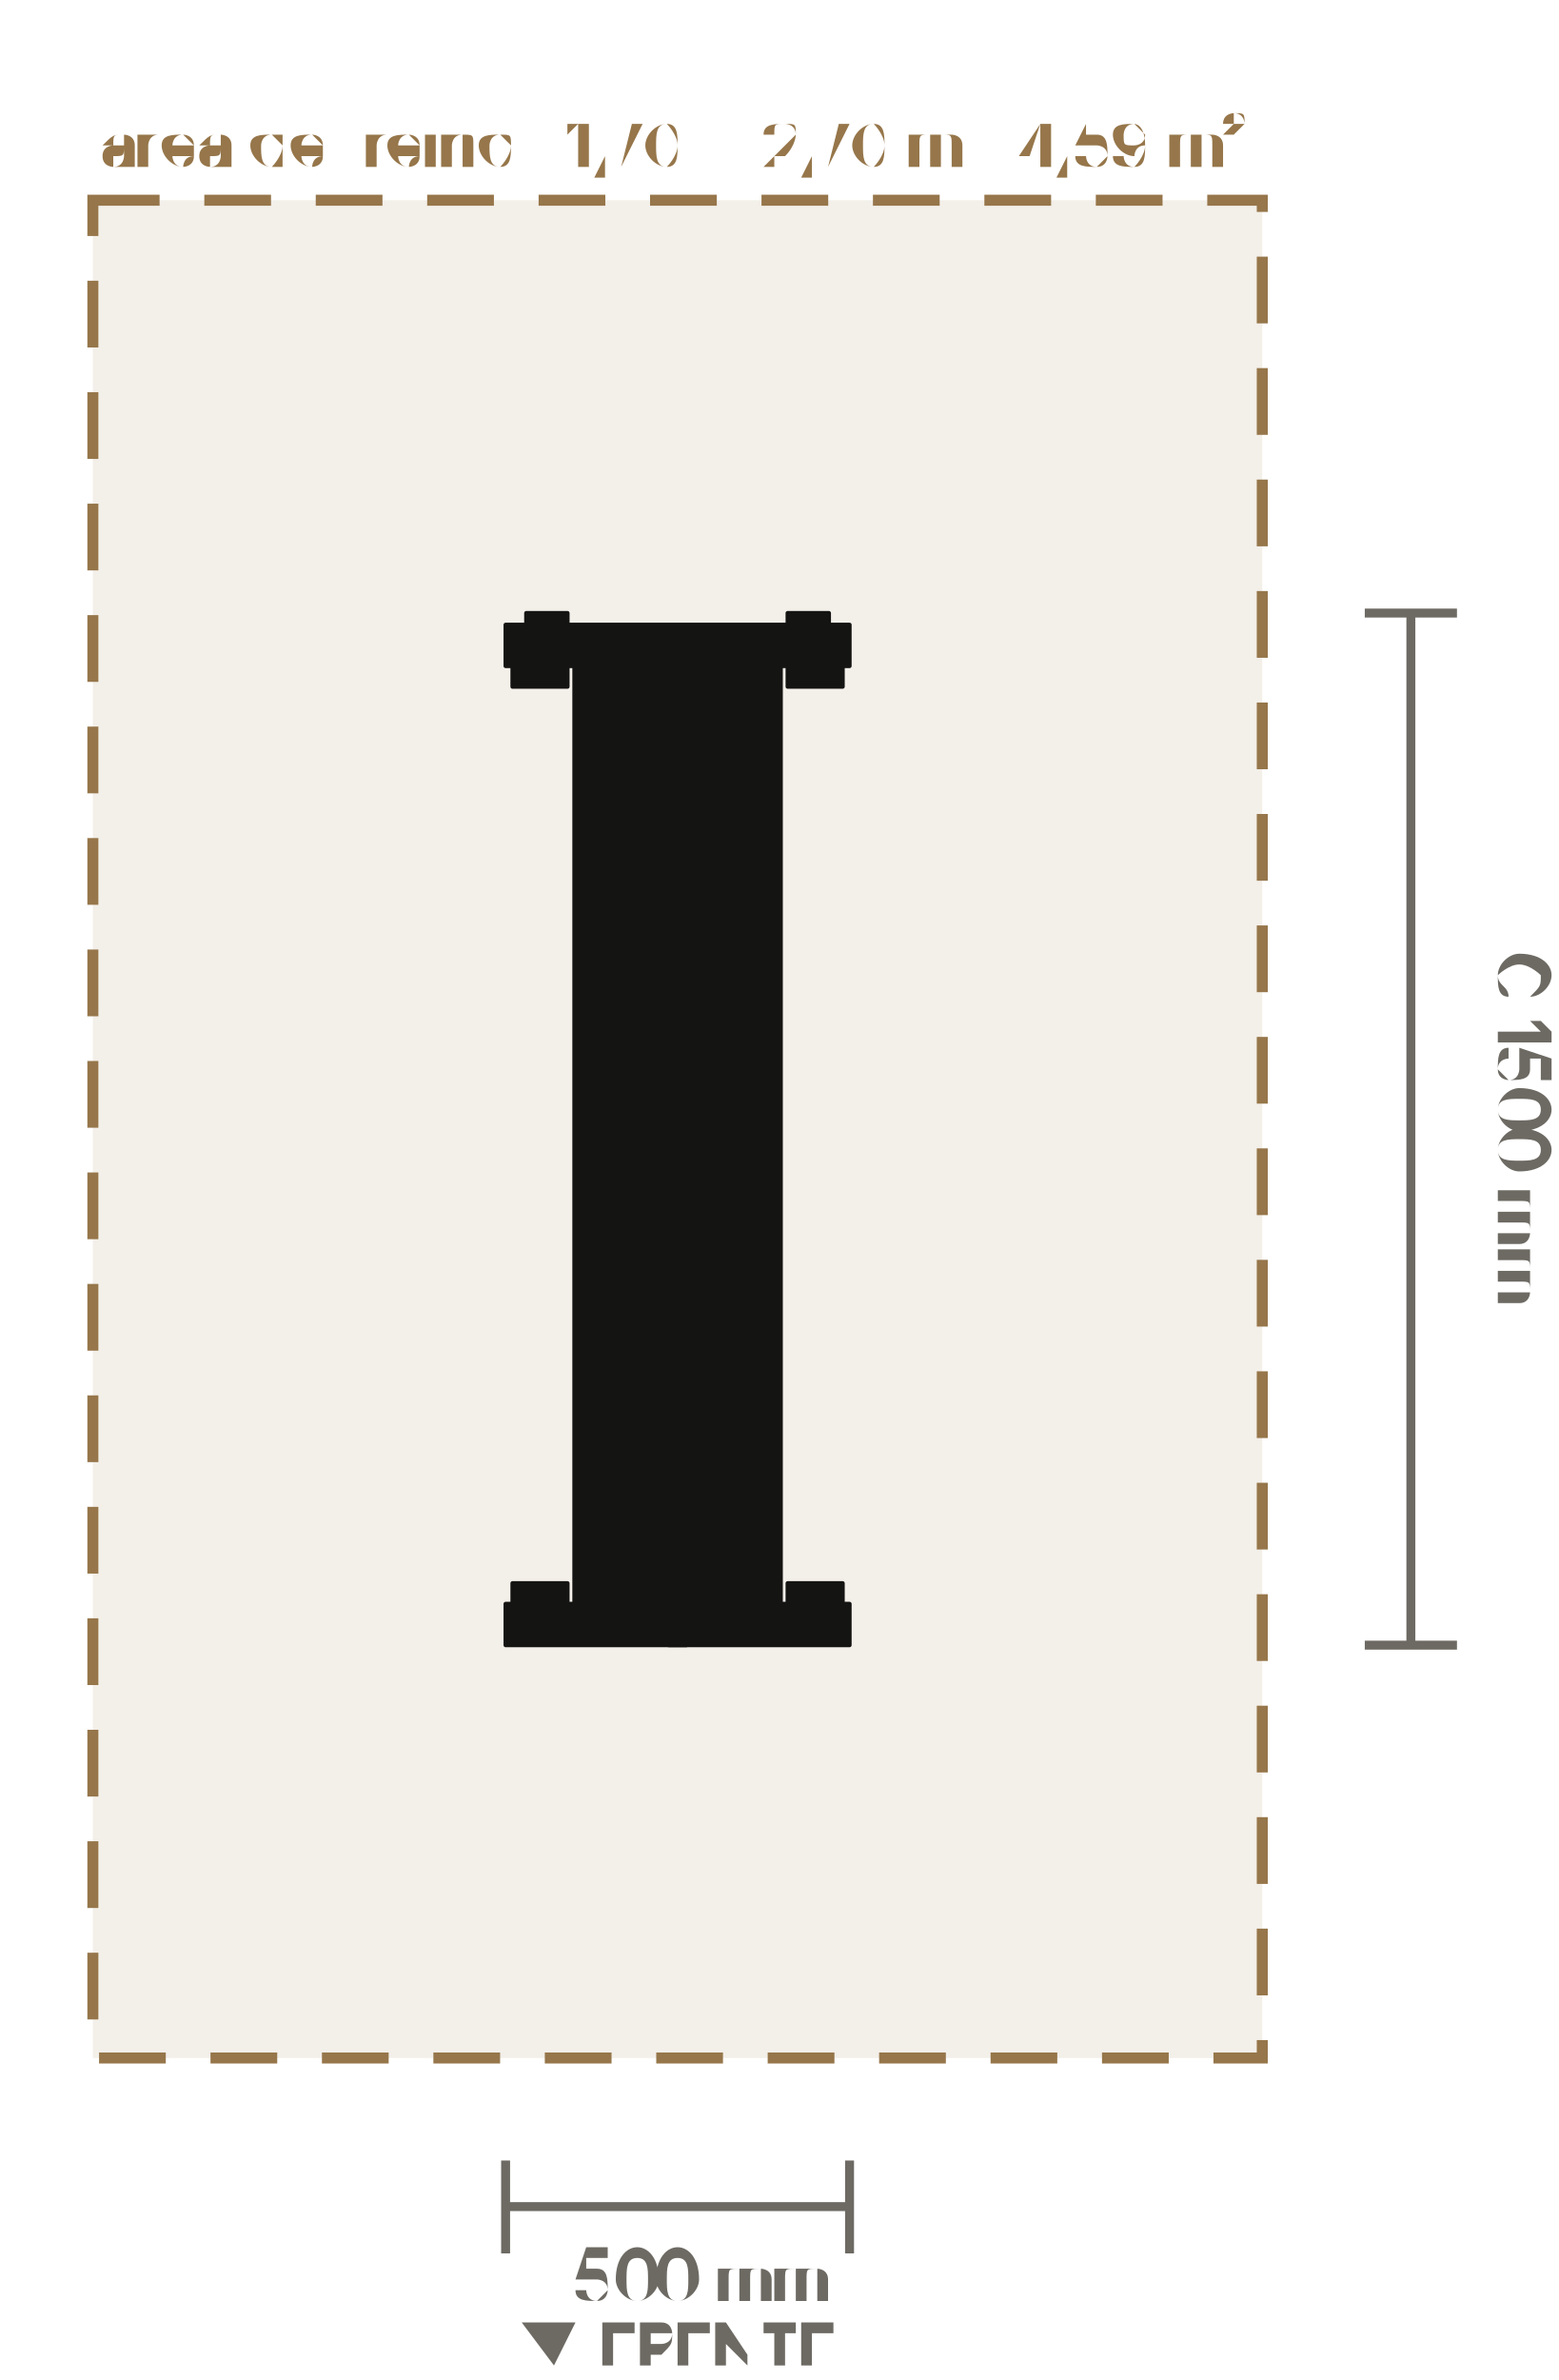
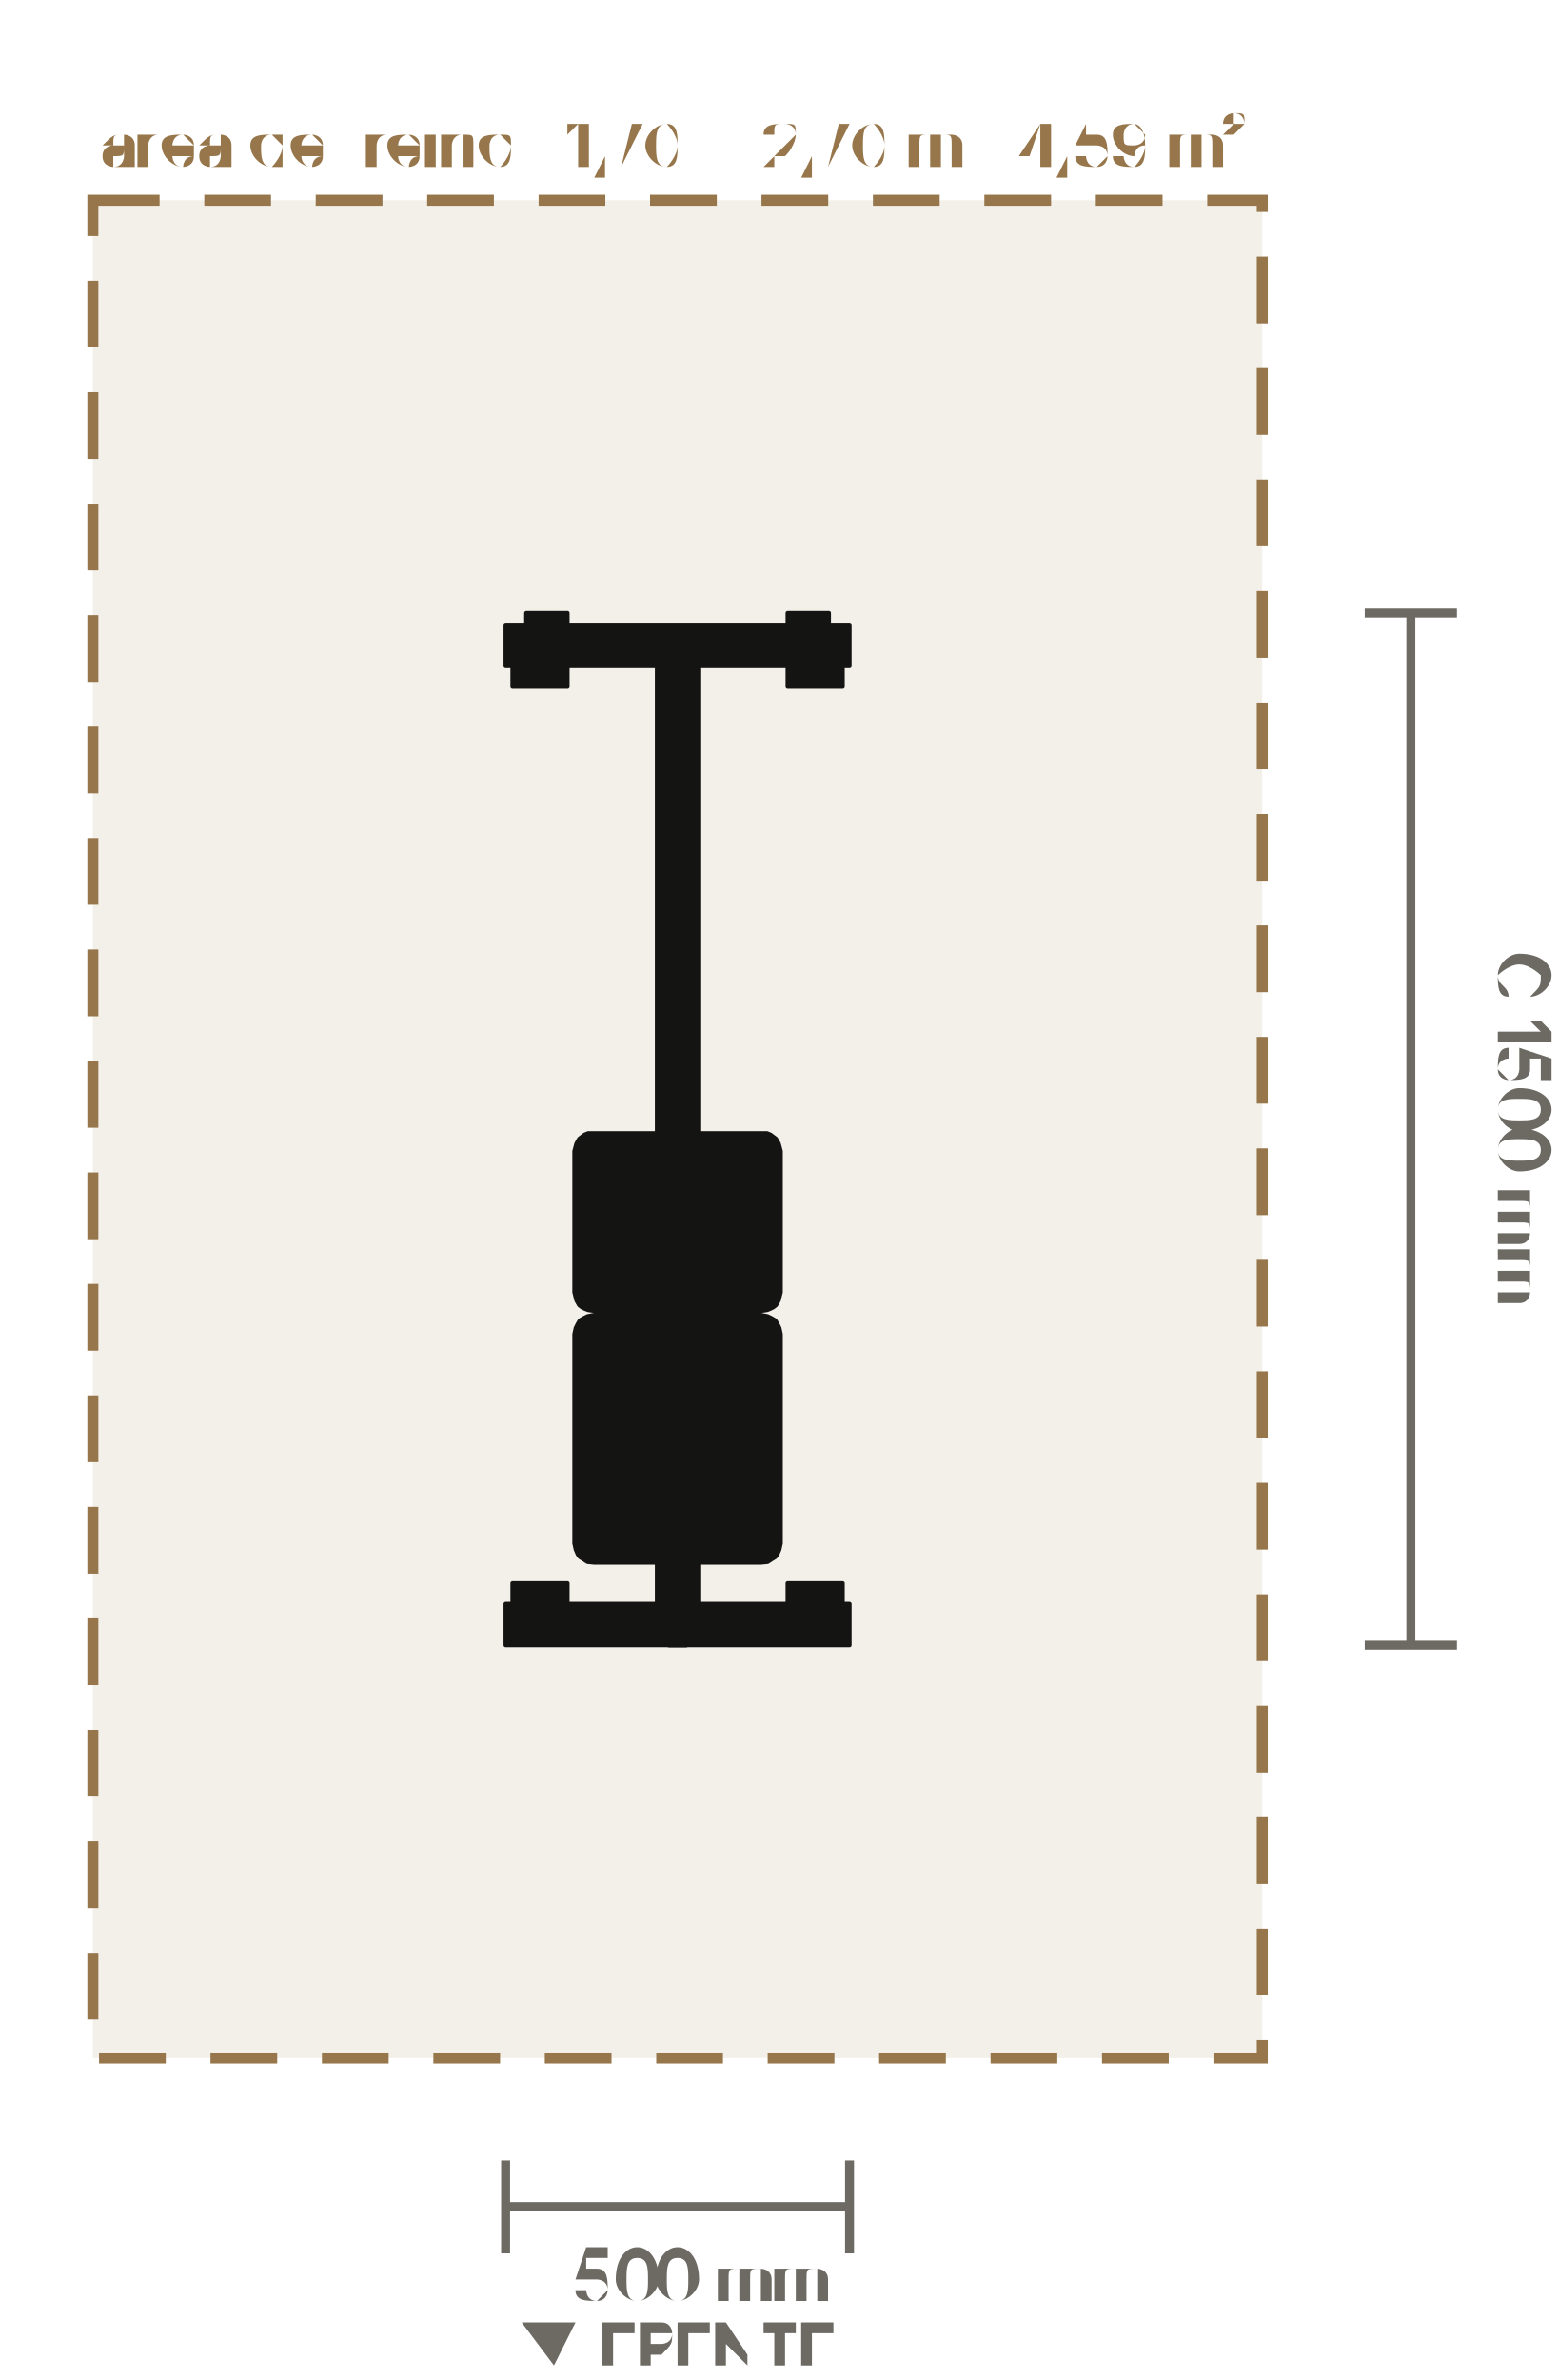
<svg xmlns="http://www.w3.org/2000/svg" viewBox="-0.985 -1.641 2.265 3.459" role="img" aria-label="Planta do Banco Regulável 3 em 1 (LD-WH012): 500 × 1500 mm, com 60 cm de área de treino em volta" data-equipment="LD-WH012" data-unit="m">
  <rect class="eq-zone" x="-0.85" y="-1.35" width="1.7" height="2.7" style="fill:#96764a;fill-opacity:.12;stroke:#96764a;stroke-width:0.016;stroke-dasharray:0.097 0.065" />
  <text class="eq-zone-label" x="0" y="-1.399" style="font-family:Barlow,Inter,Arial,sans-serif;font-size:0.092px;fill:#96764a;text-anchor:middle">área de treino · 1,70 × 2,70 m · 4,59 m²</text>
  <g class="eq-parts">
    <polygon class="eq-part" points="-0.03,-0.703 0.03,-0.703 0.03,0.72 -0.03,0.72" style="fill:#141413;stroke:#141413;stroke-width:0.006;stroke-linejoin:round" />
    <polygon class="eq-part" points="-0.25,-0.733 0.25,-0.733 0.25,-0.673 -0.25,-0.673" style="fill:#141413;stroke:#141413;stroke-width:0.006;stroke-linejoin:round" />
    <polygon class="eq-part" points="-0.25,0.69 0.25,0.69 0.25,0.75 -0.25,0.75" style="fill:#141413;stroke:#141413;stroke-width:0.006;stroke-linejoin:round" />
    <polygon class="eq-part" points="-0.24,-0.723 -0.16,-0.723 -0.16,-0.643 -0.24,-0.643" style="fill:#141413;stroke:#141413;stroke-width:0.006;stroke-linejoin:round" />
    <polygon class="eq-part" points="-0.24,0.66 -0.16,0.66 -0.16,0.74 -0.24,0.74" style="fill:#141413;stroke:#141413;stroke-width:0.006;stroke-linejoin:round" />
    <polygon class="eq-part" points="0.16,-0.723 0.24,-0.723 0.24,-0.643 0.16,-0.643" style="fill:#141413;stroke:#141413;stroke-width:0.006;stroke-linejoin:round" />
    <polygon class="eq-part" points="0.16,0.66 0.24,0.66 0.24,0.74 0.16,0.74" style="fill:#141413;stroke:#141413;stroke-width:0.006;stroke-linejoin:round" />
    <polygon class="eq-part" points="-0.22,-0.75 -0.16,-0.75 -0.16,-0.675 -0.22,-0.675" style="fill:#141413;stroke:#141413;stroke-width:0.006;stroke-linejoin:round" />
    <polygon class="eq-part" points="0.16,-0.75 0.22,-0.75 0.22,-0.675 0.16,-0.675" style="fill:#141413;stroke:#141413;stroke-width:0.006;stroke-linejoin:round" />
    <polygon class="eq-part" points="-0.08,0.712 0.08,0.712 0.08,0.748 -0.08,0.748" style="fill:#141413;stroke:#141413;stroke-width:0.006;stroke-linejoin:round" />
    <polygon class="eq-part" points="-0.02,0.71 -0.02,0.707 -0.019,0.705 -0.017,0.703 -0.015,0.701 -0.013,0.701 -0.01,0.7 0.01,0.7 0.013,0.701 0.015,0.701 0.017,0.703 0.019,0.705 0.02,0.707 0.02,0.71 0.02,0.741 0.02,0.743 0.019,0.745 0.017,0.747 0.015,0.749 0.013,0.75 0.01,0.75 -0.01,0.75 -0.013,0.75 -0.015,0.749 -0.017,0.747 -0.019,0.745 -0.02,0.743 -0.02,0.741" style="fill:#141413;stroke:#141413;stroke-width:0.006;stroke-linejoin:round" />
-     <polygon class="eq-part" points="-0.15,-0.684 -0.148,-0.693 -0.145,-0.7 -0.142,-0.704 -0.137,-0.708 -0.131,-0.711 -0.121,-0.713 0.121,-0.713 0.131,-0.711 0.137,-0.708 0.142,-0.704 0.145,-0.7 0.148,-0.693 0.15,-0.684 0.15,0.702 0.148,0.711 0.145,0.717 0.142,0.722 0.137,0.725 0.131,0.729 0.121,0.73 -0.121,0.73 -0.131,0.729 -0.137,0.725 -0.142,0.722 -0.145,0.717 -0.148,0.711 -0.15,0.702" style="fill:#141413;stroke:#141413;stroke-width:0.006;stroke-linejoin:round" />
-     <polygon class="eq-part" points="-0.03,-0.719 -0.028,-0.724 -0.024,-0.728 -0.018,-0.73 0.018,-0.73 0.024,-0.728 0.028,-0.724 0.03,-0.719 0.03,0.736 0.028,0.742 0.024,0.746 0.018,0.747 -0.018,0.747 -0.024,0.746 -0.028,0.742 -0.03,0.736" style="fill:#141413;stroke:#141413;stroke-width:0.006;stroke-linejoin:round" />
+     <polygon class="eq-part" points="-0.03,0.432 -0.03,0.429 -0.028,0.426 -0.026,0.424 -0.024,0.422 -0.021,0.42 -0.018,0.42 0.018,0.42 0.021,0.42 0.024,0.422 0.026,0.424 0.028,0.426 0.03,0.429 0.03,0.432 0.03,0.468 0.03,0.471 0.028,0.474 0.026,0.477 0.024,0.478 0.021,0.48 0.018,0.48 -0.018,0.48 -0.021,0.48 -0.024,0.478 -0.026,0.477 -0.028,0.474 -0.03,0.471 -0.03,0.468" style="fill:#141413;stroke:#141413;stroke-width:0.006;stroke-linejoin:round" />
+     <polygon class="eq-part" points="-0.15,0.298 -0.148,0.289 -0.145,0.283 -0.142,0.278 -0.137,0.275 -0.131,0.272 -0.121,0.27 0.121,0.27 0.131,0.272 0.137,0.275 0.142,0.278 0.145,0.283 0.148,0.289 0.15,0.298 0.15,0.602 0.148,0.611 0.145,0.618 0.142,0.622 0.137,0.625 0.131,0.629 0.121,0.63 -0.121,0.63 -0.131,0.629 -0.137,0.625 -0.142,0.622 -0.145,0.618 -0.148,0.611 -0.15,0.602" style="fill:#141413;stroke:#141413;stroke-width:0.006;stroke-linejoin:round" />
+     <polygon class="eq-part" points="-0.15,0.032 -0.147,0.021 -0.143,0.014 -0.139,0.011 -0.135,0.008 -0.13,0.006 -0.123,0.006 0.123,0.006 0.13,0.006 0.135,0.008 0.139,0.011 0.143,0.014 0.147,0.021 0.15,0.032 0.15,0.237 0.147,0.249 0.143,0.256 0.139,0.259 0.135,0.261 0.13,0.263 0.123,0.264 -0.123,0.264 -0.13,0.263 -0.135,0.261 -0.139,0.259 -0.143,0.256 -0.147,0.249 -0.15,0.237" style="fill:#141413;stroke:#141413;stroke-width:0.006;stroke-linejoin:round" />
+     <polygon class="eq-part" points="-0.03,0.097 -0.03,0.094 -0.028,0.092 -0.026,0.089 -0.024,0.087 -0.021,0.086 -0.018,0.086 0.018,0.086 0.021,0.086 0.024,0.087 0.026,0.089 0.028,0.092 0.03,0.094 0.03,0.097 0.03,0.202 0.03,0.205 0.028,0.208 0.026,0.21 0.024,0.212 0.021,0.213 0.018,0.214 -0.018,0.214 -0.021,0.213 -0.024,0.212 -0.026,0.21 -0.028,0.208 -0.03,0.205 -0.03,0.202" style="fill:#141413;stroke:#141413;stroke-width:0.006;stroke-linejoin:round" />
+     <polygon class="eq-part" points="-0.025,0.106 -0.025,0.104 -0.023,0.102 -0.021,0.1 -0.019,0.099 -0.016,0.098 -0.013,0.098 0.013,0.098 0.016,0.098 0.019,0.099 0.021,0.1 0.023,0.102 0.025,0.104 0.025,0.106 0.025,0.259 0.025,0.261 0.023,0.263 0.021,0.265 0.019,0.266 0.016,0.267 0.013,0.267 -0.013,0.267 -0.016,0.267 -0.019,0.266 -0.021,0.265 -0.023,0.263 -0.025,0.261 -0.025,0.259" style="fill:#141413;stroke:#141413;stroke-width:0.006;stroke-linejoin:round" />
+     <polygon class="eq-part" points="-0.025,0.445 -0.023,0.442 -0.019,0.441 -0.013,0.44 0.013,0.44 0.019,0.441 0.023,0.442 0.025,0.445 0.025,0.74 0.023,0.745 0.019,0.748 0.013,0.75 -0.013,0.75 -0.019,0.748 -0.023,0.745 -0.025,0.74" style="fill:#141413;stroke:#141413;stroke-width:0.006;stroke-linejoin:round" />
+     <polygon class="eq-part" points="-0.22,0.712 0.22,0.712 0.22,0.748 -0.22,0.748" style="fill:#141413;stroke:#141413;stroke-width:0.006;stroke-linejoin:round" />
  </g>
  <line class="eq-dim" x1="-0.25" y1="1.566" x2="0.25" y2="1.566" style="stroke:#6d6a63;stroke-width:0.013" />
  <line class="eq-dim" x1="-0.25" y1="1.499" x2="-0.25" y2="1.634" style="stroke:#6d6a63;stroke-width:0.013" />
  <line class="eq-dim" x1="0.25" y1="1.499" x2="0.25" y2="1.634" style="stroke:#6d6a63;stroke-width:0.013" />
  <text class="eq-text" x="0" y="1.702" style="font-family:Barlow,Inter,Arial,sans-serif;font-size:0.097px;fill:#6d6a63;text-anchor:middle">L 500 mm</text>
  <line class="eq-dim" x1="1.066" y1="-0.75" x2="1.066" y2="0.75" style="stroke:#6d6a63;stroke-width:0.013" />
  <line class="eq-dim" x1="0.999" y1="-0.75" x2="1.133" y2="-0.75" style="stroke:#6d6a63;stroke-width:0.013" />
  <line class="eq-dim" x1="0.999" y1="0.75" x2="1.133" y2="0.75" style="stroke:#6d6a63;stroke-width:0.013" />
  <text class="eq-text" x="1.192" y="0" transform="rotate(90 1.1924 0)" style="font-family:Barlow,Inter,Arial,sans-serif;font-size:0.097px;fill:#6d6a63;text-anchor:middle">C 1500 mm</text>
  <text class="eq-text" x="0" y="1.799" style="font-family:Barlow,Inter,Arial,sans-serif;font-size:0.097px;fill:#6d6a63;text-anchor:middle;font-size:0.078px;letter-spacing:.1em">▼ FRENTE</text>
</svg>
